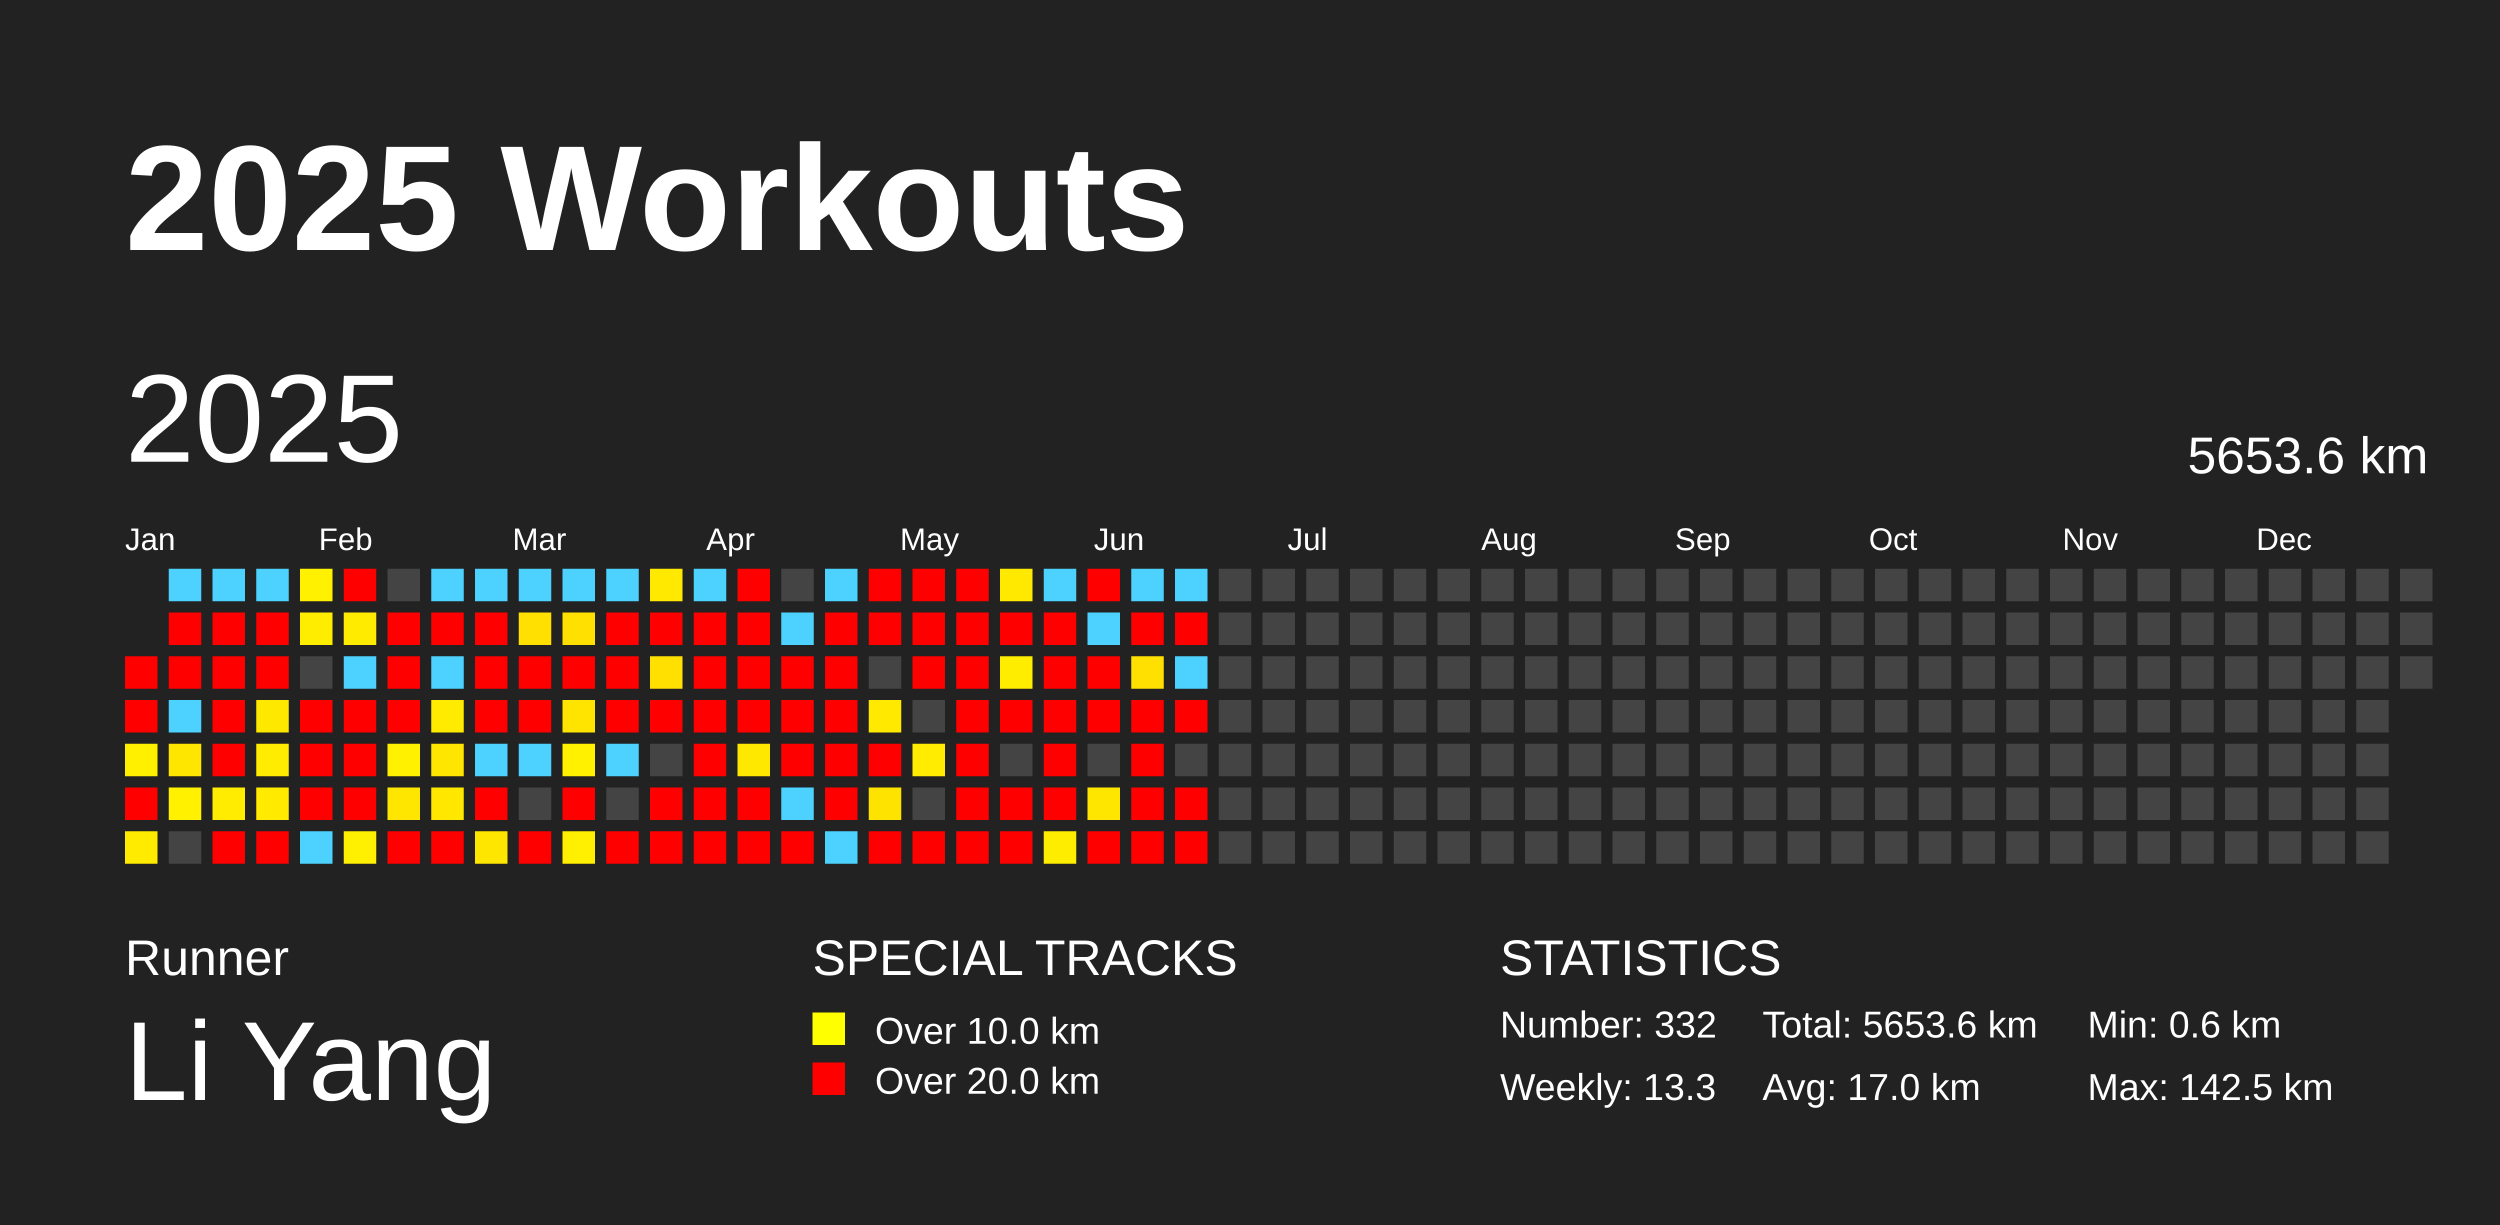
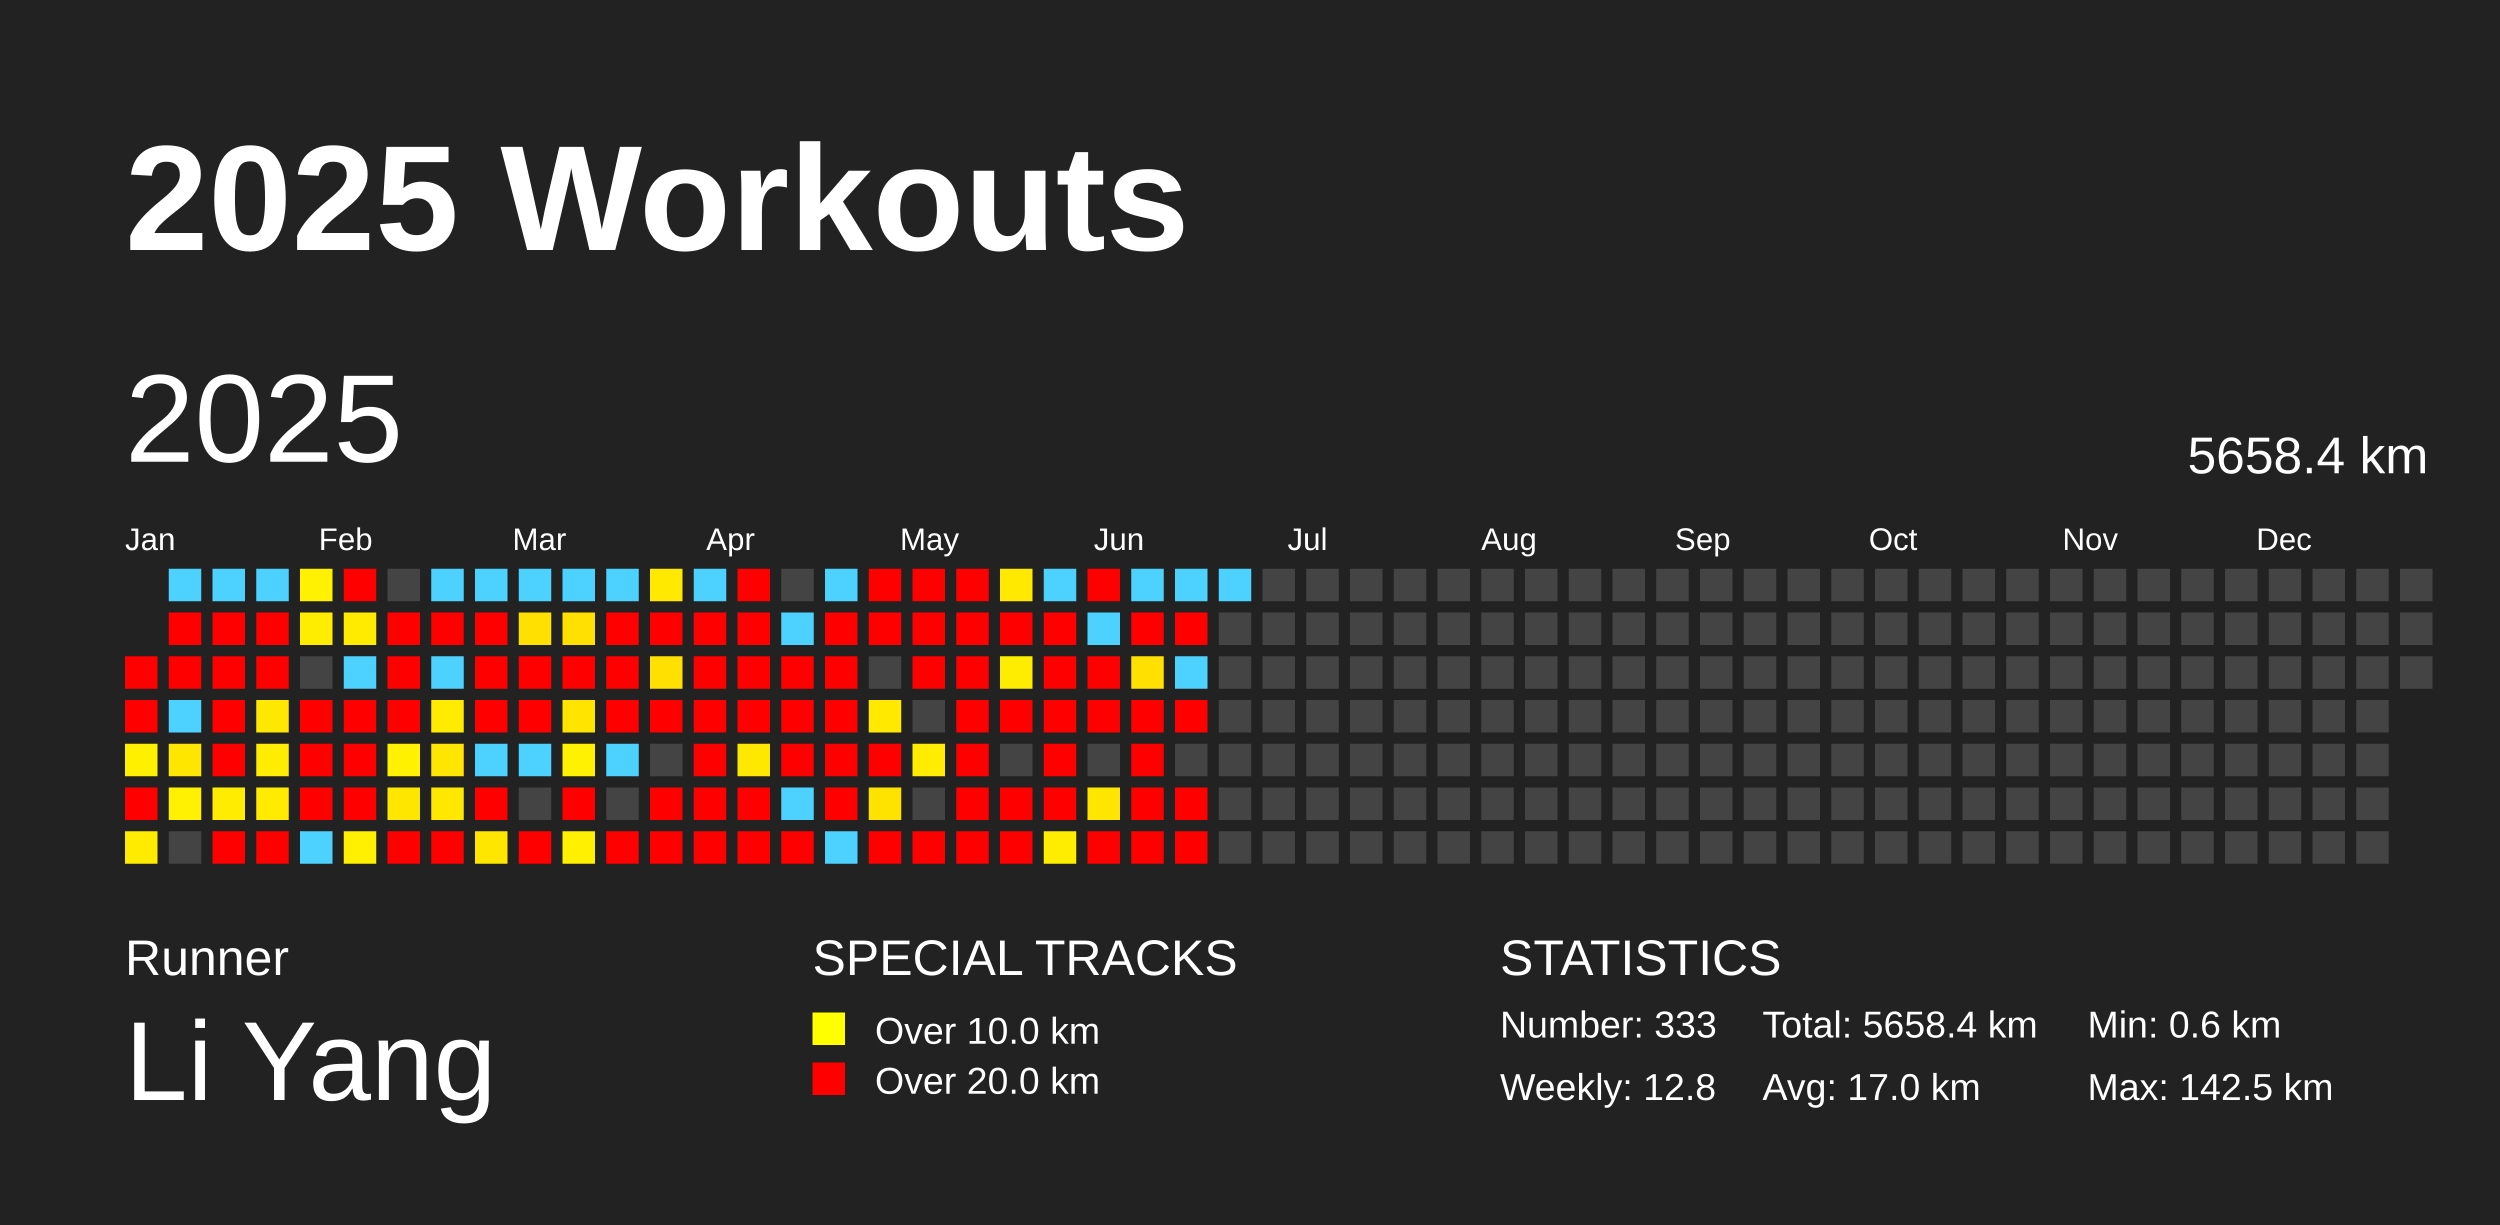
<svg xmlns="http://www.w3.org/2000/svg" baseProfile="full" height="98mm" version="1.1" viewBox="0,0,200,98" width="200mm">
  <defs />
  <rect fill="#222222" height="98" width="200" x="0" y="0" />
  <text fill="#FFFFFF" style="font-size:12px; font-family:Arial; font-weight:bold;" x="10" y="20">2025 Workouts</text>
  <text fill="#FFFFFF" style="font-size:4px; font-family:Arial" x="10" y="78">Runner</text>
  <text fill="#FFFFFF" style="font-size:9px; font-family:Arial" x="10" y="88">Li Yang</text>
  <text fill="#FFFFFF" style="font-size:4px; font-family:Arial" x="65" y="78">SPECIAL TRACKS</text>
  <rect fill="yellow" height="2.6" width="2.6" x="65" y="81" />
  <text fill="#FFFFFF" style="font-size:3px; font-family:Arial" x="70" y="83.5">Over 10.0 km</text>
  <rect fill="red" height="2.6" width="2.6" x="65" y="85" />
  <text fill="#FFFFFF" style="font-size:3px; font-family:Arial" x="70" y="87.5">Over 20.0 km</text>
  <text fill="#FFFFFF" style="font-size:4px; font-family:Arial" x="120" y="78">STATISTICS</text>
-   <text fill="#FFFFFF" style="font-size:3px; font-family:Arial" x="120" y="83">Number: 332</text>
-   <text fill="#FFFFFF" style="font-size:3px; font-family:Arial" x="120" y="88">Weekly: 13.3</text>
-   <text fill="#FFFFFF" style="font-size:3px; font-family:Arial" x="141" y="83">Total: 5653.6 km</text>
+   <text fill="#FFFFFF" style="font-size:3px; font-family:Arial" x="120" y="83">Number: 333</text>
+   <text fill="#FFFFFF" style="font-size:3px; font-family:Arial" x="120" y="88">Weekly: 12.8</text>
+   <text fill="#FFFFFF" style="font-size:3px; font-family:Arial" x="141" y="83">Total: 5658.4 km</text>
  <text fill="#FFFFFF" style="font-size:3px; font-family:Arial" x="141" y="88">Avg: 17.0 km</text>
  <text fill="#FFFFFF" style="font-size:3px; font-family:Arial" x="167" y="83">Min: 0.6 km</text>
  <text fill="#FFFFFF" style="font-size:3px; font-family:Arial" x="167" y="88">Max: 142.5 km</text>
  <text dominant-baseline="hanging" fill="#FFFFFF" style="font-size:10.0px; font-family:Arial;" x="10" y="30">2025</text>
-   <text dominant-baseline="hanging" fill="#FFFFFF" style="font-size:4.125px; font-family:Arial;" x="175" y="35">5653.6 km</text>
+   <text dominant-baseline="hanging" fill="#FFFFFF" style="font-size:4.125px; font-family:Arial;" x="175" y="35">5658.4 km</text>
  <text fill="#FFFFFF" style="font-size:2.5px; font-family:Arial" x="10.0" y="44">Jan</text>
  <text fill="#FFFFFF" style="font-size:2.5px; font-family:Arial" x="25.5" y="44">Feb</text>
  <text fill="#FFFFFF" style="font-size:2.5px; font-family:Arial" x="41.0" y="44">Mar</text>
  <text fill="#FFFFFF" style="font-size:2.5px; font-family:Arial" x="56.5" y="44">Apr</text>
  <text fill="#FFFFFF" style="font-size:2.5px; font-family:Arial" x="72.0" y="44">May</text>
  <text fill="#FFFFFF" style="font-size:2.5px; font-family:Arial" x="87.5" y="44">Jun</text>
  <text fill="#FFFFFF" style="font-size:2.5px; font-family:Arial" x="103.0" y="44">Jul</text>
  <text fill="#FFFFFF" style="font-size:2.5px; font-family:Arial" x="118.5" y="44">Aug</text>
  <text fill="#FFFFFF" style="font-size:2.5px; font-family:Arial" x="134.0" y="44">Sep</text>
  <text fill="#FFFFFF" style="font-size:2.5px; font-family:Arial" x="149.5" y="44">Oct</text>
  <text fill="#FFFFFF" style="font-size:2.5px; font-family:Arial" x="165.0" y="44">Nov</text>
  <text fill="#FFFFFF" style="font-size:2.5px; font-family:Arial" x="180.5" y="44">Dec</text>
  <rect fill="red" height="2.6" width="2.6" x="10.0" y="52.5" />
  <rect fill="red" height="2.6" width="2.6" x="10.0" y="56.0" />
  <rect fill="#fff000" height="2.6" width="2.6" x="10.0" y="59.5" />
  <rect fill="red" height="2.6" width="2.6" x="10.0" y="63.0" />
  <rect fill="#ffeb00" height="2.6" width="2.6" x="10.0" y="66.5" />
  <rect fill="#4dd2ff" height="2.6" width="2.6" x="13.5" y="45.5" />
  <rect fill="red" height="2.6" width="2.6" x="13.5" y="49.0" />
  <rect fill="red" height="2.6" width="2.6" x="13.5" y="52.5" />
  <rect fill="#4dd2ff" height="2.6" width="2.6" x="13.5" y="56.0" />
  <rect fill="#ffe600" height="2.6" width="2.6" x="13.5" y="59.5" />
  <rect fill="#fff100" height="2.6" width="2.6" x="13.5" y="63.0" />
  <rect fill="#444444" height="2.6" width="2.6" x="13.5" y="66.5" />
  <rect fill="#4dd2ff" height="2.6" width="2.6" x="17.0" y="45.5" />
  <rect fill="red" height="2.6" width="2.6" x="17.0" y="49.0" />
  <rect fill="red" height="2.6" width="2.6" x="17.0" y="52.5" />
  <rect fill="red" height="2.6" width="2.6" x="17.0" y="56.0" />
  <rect fill="red" height="2.6" width="2.6" x="17.0" y="59.5" />
  <rect fill="#ffec00" height="2.6" width="2.6" x="17.0" y="63.0" />
  <rect fill="red" height="2.6" width="2.6" x="17.0" y="66.5" />
  <rect fill="#4dd2ff" height="2.6" width="2.6" x="20.5" y="45.5" />
  <rect fill="red" height="2.6" width="2.6" x="20.5" y="49.0" />
  <rect fill="red" height="2.6" width="2.6" x="20.5" y="52.5" />
  <rect fill="#ffe800" height="2.6" width="2.6" x="20.5" y="56.0" />
  <rect fill="#ffec00" height="2.6" width="2.6" x="20.5" y="59.5" />
  <rect fill="#ffea00" height="2.6" width="2.6" x="20.5" y="63.0" />
  <rect fill="red" height="2.6" width="2.6" x="20.5" y="66.5" />
  <rect fill="#fff100" height="2.6" width="2.6" x="24.0" y="45.5" />
  <rect fill="#ffed00" height="2.6" width="2.6" x="24.0" y="49.0" />
  <rect fill="#444444" height="2.6" width="2.6" x="24.0" y="52.5" />
  <rect fill="red" height="2.6" width="2.6" x="24.0" y="56.0" />
  <rect fill="red" height="2.6" width="2.6" x="24.0" y="59.5" />
  <rect fill="red" height="2.6" width="2.6" x="24.0" y="63.0" />
  <rect fill="#4dd2ff" height="2.6" width="2.6" x="24.0" y="66.5" />
  <rect fill="red" height="2.6" width="2.6" x="27.5" y="45.5" />
  <rect fill="#ffeb00" height="2.6" width="2.6" x="27.5" y="49.0" />
  <rect fill="#4dd2ff" height="2.6" width="2.6" x="27.5" y="52.5" />
  <rect fill="red" height="2.6" width="2.6" x="27.5" y="56.0" />
  <rect fill="red" height="2.6" width="2.6" x="27.5" y="59.5" />
  <rect fill="red" height="2.6" width="2.6" x="27.5" y="63.0" />
  <rect fill="#ffef00" height="2.6" width="2.6" x="27.5" y="66.5" />
  <rect fill="#444444" height="2.6" width="2.6" x="31.0" y="45.5" />
  <rect fill="red" height="2.6" width="2.6" x="31.0" y="49.0" />
  <rect fill="red" height="2.6" width="2.6" x="31.0" y="52.5" />
  <rect fill="red" height="2.6" width="2.6" x="31.0" y="56.0" />
  <rect fill="#fff100" height="2.6" width="2.6" x="31.0" y="59.5" />
  <rect fill="#ffe600" height="2.6" width="2.6" x="31.0" y="63.0" />
  <rect fill="red" height="2.6" width="2.6" x="31.0" y="66.5" />
  <rect fill="#4dd2ff" height="2.6" width="2.6" x="34.5" y="45.5" />
  <rect fill="red" height="2.6" width="2.6" x="34.5" y="49.0" />
  <rect fill="#4dd2ff" height="2.6" width="2.6" x="34.5" y="52.5" />
  <rect fill="#ffeb00" height="2.6" width="2.6" x="34.5" y="56.0" />
  <rect fill="#ffe600" height="2.6" width="2.6" x="34.5" y="59.5" />
  <rect fill="#ffe700" height="2.6" width="2.6" x="34.5" y="63.0" />
  <rect fill="red" height="2.6" width="2.6" x="34.5" y="66.5" />
  <rect fill="#4dd2ff" height="2.6" width="2.6" x="38.0" y="45.5" />
  <rect fill="red" height="2.6" width="2.6" x="38.0" y="49.0" />
  <rect fill="red" height="2.6" width="2.6" x="38.0" y="52.5" />
  <rect fill="red" height="2.6" width="2.6" x="38.0" y="56.0" />
  <rect fill="#4dd2ff" height="2.6" width="2.6" x="38.0" y="59.5" />
  <rect fill="red" height="2.6" width="2.6" x="38.0" y="63.0" />
  <rect fill="#ffe600" height="2.6" width="2.6" x="38.0" y="66.5" />
  <rect fill="#4dd2ff" height="2.6" width="2.6" x="41.5" y="45.5" />
  <rect fill="#ffe000" height="2.6" width="2.6" x="41.5" y="49.0" />
  <rect fill="red" height="2.6" width="2.6" x="41.5" y="52.5" />
  <rect fill="red" height="2.6" width="2.6" x="41.5" y="56.0" />
  <rect fill="#4dd2ff" height="2.6" width="2.6" x="41.5" y="59.5" />
  <rect fill="#444444" height="2.6" width="2.6" x="41.5" y="63.0" />
  <rect fill="red" height="2.6" width="2.6" x="41.5" y="66.5" />
  <rect fill="#4dd2ff" height="2.6" width="2.6" x="45.0" y="45.5" />
  <rect fill="#ffe000" height="2.6" width="2.6" x="45.0" y="49.0" />
  <rect fill="red" height="2.6" width="2.6" x="45.0" y="52.5" />
  <rect fill="#ffe400" height="2.6" width="2.6" x="45.0" y="56.0" />
  <rect fill="#fff100" height="2.6" width="2.6" x="45.0" y="59.5" />
  <rect fill="red" height="2.6" width="2.6" x="45.0" y="63.0" />
  <rect fill="#ffef00" height="2.6" width="2.6" x="45.0" y="66.5" />
  <rect fill="#4dd2ff" height="2.6" width="2.6" x="48.5" y="45.5" />
  <rect fill="red" height="2.6" width="2.6" x="48.5" y="49.0" />
  <rect fill="red" height="2.6" width="2.6" x="48.5" y="52.5" />
  <rect fill="red" height="2.6" width="2.6" x="48.5" y="56.0" />
  <rect fill="#4dd2ff" height="2.6" width="2.6" x="48.5" y="59.5" />
  <rect fill="#444444" height="2.6" width="2.6" x="48.5" y="63.0" />
  <rect fill="red" height="2.6" width="2.6" x="48.5" y="66.5" />
  <rect fill="#ffe900" height="2.6" width="2.6" x="52.0" y="45.5" />
  <rect fill="red" height="2.6" width="2.6" x="52.0" y="49.0" />
  <rect fill="#ffe000" height="2.6" width="2.6" x="52.0" y="52.5" />
  <rect fill="red" height="2.6" width="2.6" x="52.0" y="56.0" />
  <rect fill="#444444" height="2.6" width="2.6" x="52.0" y="59.5" />
  <rect fill="red" height="2.6" width="2.6" x="52.0" y="63.0" />
  <rect fill="red" height="2.6" width="2.6" x="52.0" y="66.5" />
  <rect fill="#4dd2ff" height="2.6" width="2.6" x="55.5" y="45.5" />
  <rect fill="red" height="2.6" width="2.6" x="55.5" y="49.0" />
  <rect fill="red" height="2.6" width="2.6" x="55.5" y="52.5" />
  <rect fill="red" height="2.6" width="2.6" x="55.5" y="56.0" />
  <rect fill="red" height="2.6" width="2.6" x="55.5" y="59.5" />
  <rect fill="red" height="2.6" width="2.6" x="55.5" y="63.0" />
  <rect fill="red" height="2.6" width="2.6" x="55.5" y="66.5" />
  <rect fill="red" height="2.6" width="2.6" x="59.0" y="45.5" />
  <rect fill="red" height="2.6" width="2.6" x="59.0" y="49.0" />
  <rect fill="red" height="2.6" width="2.6" x="59.0" y="52.5" />
  <rect fill="red" height="2.6" width="2.6" x="59.0" y="56.0" />
  <rect fill="#ffe800" height="2.6" width="2.6" x="59.0" y="59.5" />
  <rect fill="red" height="2.6" width="2.6" x="59.0" y="63.0" />
  <rect fill="red" height="2.6" width="2.6" x="59.0" y="66.5" />
  <rect fill="#444444" height="2.6" width="2.6" x="62.5" y="45.5" />
  <rect fill="#4dd2ff" height="2.6" width="2.6" x="62.5" y="49.0" />
  <rect fill="red" height="2.6" width="2.6" x="62.5" y="52.5" />
  <rect fill="red" height="2.6" width="2.6" x="62.5" y="56.0" />
  <rect fill="red" height="2.6" width="2.6" x="62.5" y="59.5" />
  <rect fill="#4dd2ff" height="2.6" width="2.6" x="62.5" y="63.0" />
  <rect fill="red" height="2.6" width="2.6" x="62.5" y="66.5" />
  <rect fill="#4dd2ff" height="2.6" width="2.6" x="66.0" y="45.5" />
  <rect fill="red" height="2.6" width="2.6" x="66.0" y="49.0" />
  <rect fill="red" height="2.6" width="2.6" x="66.0" y="52.5" />
  <rect fill="red" height="2.6" width="2.6" x="66.0" y="56.0" />
  <rect fill="red" height="2.6" width="2.6" x="66.0" y="59.5" />
  <rect fill="red" height="2.6" width="2.6" x="66.0" y="63.0" />
  <rect fill="#4dd2ff" height="2.6" width="2.6" x="66.0" y="66.5" />
  <rect fill="red" height="2.6" width="2.6" x="69.5" y="45.5" />
  <rect fill="red" height="2.6" width="2.6" x="69.5" y="49.0" />
  <rect fill="#444444" height="2.6" width="2.6" x="69.5" y="52.5" />
  <rect fill="#ffe900" height="2.6" width="2.6" x="69.5" y="56.0" />
  <rect fill="red" height="2.6" width="2.6" x="69.5" y="59.5" />
  <rect fill="#ffe300" height="2.6" width="2.6" x="69.5" y="63.0" />
  <rect fill="red" height="2.6" width="2.6" x="69.5" y="66.5" />
  <rect fill="red" height="2.6" width="2.6" x="73.0" y="45.5" />
  <rect fill="red" height="2.6" width="2.6" x="73.0" y="49.0" />
  <rect fill="red" height="2.6" width="2.6" x="73.0" y="52.5" />
  <rect fill="#444444" height="2.6" width="2.6" x="73.0" y="56.0" />
  <rect fill="#ffec00" height="2.6" width="2.6" x="73.0" y="59.5" />
  <rect fill="#444444" height="2.6" width="2.6" x="73.0" y="63.0" />
  <rect fill="red" height="2.6" width="2.6" x="73.0" y="66.5" />
  <rect fill="red" height="2.6" width="2.6" x="76.5" y="45.5" />
  <rect fill="red" height="2.6" width="2.6" x="76.5" y="49.0" />
  <rect fill="red" height="2.6" width="2.6" x="76.5" y="52.5" />
  <rect fill="red" height="2.6" width="2.6" x="76.5" y="56.0" />
  <rect fill="red" height="2.6" width="2.6" x="76.5" y="59.5" />
  <rect fill="red" height="2.6" width="2.6" x="76.5" y="63.0" />
  <rect fill="red" height="2.6" width="2.6" x="76.5" y="66.5" />
  <rect fill="#ffe900" height="2.6" width="2.6" x="80.0" y="45.5" />
  <rect fill="red" height="2.6" width="2.6" x="80.0" y="49.0" />
  <rect fill="#ffed00" height="2.6" width="2.6" x="80.0" y="52.5" />
  <rect fill="red" height="2.6" width="2.6" x="80.0" y="56.0" />
  <rect fill="#444444" height="2.6" width="2.6" x="80.0" y="59.5" />
  <rect fill="red" height="2.6" width="2.6" x="80.0" y="63.0" />
  <rect fill="red" height="2.6" width="2.6" x="80.0" y="66.5" />
  <rect fill="#4dd2ff" height="2.6" width="2.6" x="83.5" y="45.5" />
  <rect fill="red" height="2.6" width="2.6" x="83.5" y="49.0" />
  <rect fill="red" height="2.6" width="2.6" x="83.5" y="52.5" />
  <rect fill="red" height="2.6" width="2.6" x="83.5" y="56.0" />
  <rect fill="red" height="2.6" width="2.6" x="83.5" y="59.5" />
  <rect fill="red" height="2.6" width="2.6" x="83.5" y="63.0" />
  <rect fill="#ffed00" height="2.6" width="2.6" x="83.5" y="66.5" />
  <rect fill="red" height="2.6" width="2.6" x="87.0" y="45.5" />
  <rect fill="#4dd2ff" height="2.6" width="2.6" x="87.0" y="49.0" />
  <rect fill="red" height="2.6" width="2.6" x="87.0" y="52.5" />
  <rect fill="red" height="2.6" width="2.6" x="87.0" y="56.0" />
  <rect fill="#444444" height="2.6" width="2.6" x="87.0" y="59.5" />
  <rect fill="#ffe600" height="2.6" width="2.6" x="87.0" y="63.0" />
  <rect fill="red" height="2.6" width="2.6" x="87.0" y="66.5" />
  <rect fill="#4dd2ff" height="2.6" width="2.6" x="90.5" y="45.5" />
  <rect fill="red" height="2.6" width="2.6" x="90.5" y="49.0" />
  <rect fill="#ffe000" height="2.6" width="2.6" x="90.5" y="52.5" />
  <rect fill="red" height="2.6" width="2.6" x="90.5" y="56.0" />
  <rect fill="red" height="2.6" width="2.6" x="90.5" y="59.5" />
  <rect fill="red" height="2.6" width="2.6" x="90.5" y="63.0" />
  <rect fill="red" height="2.6" width="2.6" x="90.5" y="66.5" />
  <rect fill="#4dd2ff" height="2.6" width="2.6" x="94.0" y="45.5" />
  <rect fill="red" height="2.6" width="2.6" x="94.0" y="49.0" />
  <rect fill="#4dd2ff" height="2.6" width="2.6" x="94.0" y="52.5" />
  <rect fill="red" height="2.6" width="2.6" x="94.0" y="56.0" />
  <rect fill="#444444" height="2.6" width="2.6" x="94.0" y="59.5" />
  <rect fill="red" height="2.6" width="2.6" x="94.0" y="63.0" />
  <rect fill="red" height="2.6" width="2.6" x="94.0" y="66.5" />
-   <rect fill="#444444" height="2.6" width="2.6" x="97.5" y="45.5" />
+   <rect fill="#4dd2ff" height="2.6" width="2.6" x="97.5" y="45.5" />
  <rect fill="#444444" height="2.6" width="2.6" x="97.5" y="49.0" />
  <rect fill="#444444" height="2.6" width="2.6" x="97.5" y="52.5" />
  <rect fill="#444444" height="2.6" width="2.6" x="97.5" y="56.0" />
  <rect fill="#444444" height="2.6" width="2.6" x="97.5" y="59.5" />
  <rect fill="#444444" height="2.6" width="2.6" x="97.5" y="63.0" />
  <rect fill="#444444" height="2.6" width="2.6" x="97.5" y="66.5" />
  <rect fill="#444444" height="2.6" width="2.6" x="101.0" y="45.5" />
  <rect fill="#444444" height="2.6" width="2.6" x="101.0" y="49.0" />
  <rect fill="#444444" height="2.6" width="2.6" x="101.0" y="52.5" />
  <rect fill="#444444" height="2.6" width="2.6" x="101.0" y="56.0" />
  <rect fill="#444444" height="2.6" width="2.6" x="101.0" y="59.5" />
  <rect fill="#444444" height="2.6" width="2.6" x="101.0" y="63.0" />
  <rect fill="#444444" height="2.6" width="2.6" x="101.0" y="66.5" />
  <rect fill="#444444" height="2.6" width="2.6" x="104.5" y="45.5" />
  <rect fill="#444444" height="2.6" width="2.6" x="104.5" y="49.0" />
  <rect fill="#444444" height="2.6" width="2.6" x="104.5" y="52.5" />
  <rect fill="#444444" height="2.6" width="2.6" x="104.5" y="56.0" />
  <rect fill="#444444" height="2.6" width="2.6" x="104.5" y="59.5" />
  <rect fill="#444444" height="2.6" width="2.6" x="104.5" y="63.0" />
  <rect fill="#444444" height="2.6" width="2.6" x="104.5" y="66.5" />
  <rect fill="#444444" height="2.6" width="2.6" x="108.0" y="45.5" />
  <rect fill="#444444" height="2.6" width="2.6" x="108.0" y="49.0" />
  <rect fill="#444444" height="2.6" width="2.6" x="108.0" y="52.5" />
  <rect fill="#444444" height="2.6" width="2.6" x="108.0" y="56.0" />
  <rect fill="#444444" height="2.6" width="2.6" x="108.0" y="59.5" />
  <rect fill="#444444" height="2.6" width="2.6" x="108.0" y="63.0" />
  <rect fill="#444444" height="2.6" width="2.6" x="108.0" y="66.5" />
  <rect fill="#444444" height="2.6" width="2.6" x="111.5" y="45.5" />
  <rect fill="#444444" height="2.6" width="2.6" x="111.5" y="49.0" />
  <rect fill="#444444" height="2.6" width="2.6" x="111.5" y="52.5" />
  <rect fill="#444444" height="2.6" width="2.6" x="111.5" y="56.0" />
  <rect fill="#444444" height="2.6" width="2.6" x="111.5" y="59.5" />
  <rect fill="#444444" height="2.6" width="2.6" x="111.5" y="63.0" />
  <rect fill="#444444" height="2.6" width="2.6" x="111.5" y="66.5" />
  <rect fill="#444444" height="2.6" width="2.6" x="115.0" y="45.5" />
  <rect fill="#444444" height="2.6" width="2.6" x="115.0" y="49.0" />
  <rect fill="#444444" height="2.6" width="2.6" x="115.0" y="52.5" />
  <rect fill="#444444" height="2.6" width="2.6" x="115.0" y="56.0" />
  <rect fill="#444444" height="2.6" width="2.6" x="115.0" y="59.5" />
  <rect fill="#444444" height="2.6" width="2.6" x="115.0" y="63.0" />
  <rect fill="#444444" height="2.6" width="2.6" x="115.0" y="66.5" />
  <rect fill="#444444" height="2.6" width="2.6" x="118.5" y="45.5" />
  <rect fill="#444444" height="2.6" width="2.6" x="118.5" y="49.0" />
  <rect fill="#444444" height="2.6" width="2.6" x="118.5" y="52.5" />
  <rect fill="#444444" height="2.6" width="2.6" x="118.5" y="56.0" />
  <rect fill="#444444" height="2.6" width="2.6" x="118.5" y="59.5" />
  <rect fill="#444444" height="2.6" width="2.6" x="118.5" y="63.0" />
  <rect fill="#444444" height="2.6" width="2.6" x="118.5" y="66.5" />
  <rect fill="#444444" height="2.6" width="2.6" x="122.0" y="45.5" />
  <rect fill="#444444" height="2.6" width="2.6" x="122.0" y="49.0" />
  <rect fill="#444444" height="2.6" width="2.6" x="122.0" y="52.5" />
  <rect fill="#444444" height="2.6" width="2.6" x="122.0" y="56.0" />
  <rect fill="#444444" height="2.6" width="2.6" x="122.0" y="59.5" />
  <rect fill="#444444" height="2.6" width="2.6" x="122.0" y="63.0" />
  <rect fill="#444444" height="2.6" width="2.6" x="122.0" y="66.5" />
  <rect fill="#444444" height="2.6" width="2.6" x="125.5" y="45.5" />
  <rect fill="#444444" height="2.6" width="2.6" x="125.5" y="49.0" />
  <rect fill="#444444" height="2.6" width="2.6" x="125.5" y="52.5" />
  <rect fill="#444444" height="2.6" width="2.6" x="125.5" y="56.0" />
  <rect fill="#444444" height="2.6" width="2.6" x="125.5" y="59.5" />
  <rect fill="#444444" height="2.6" width="2.6" x="125.5" y="63.0" />
  <rect fill="#444444" height="2.6" width="2.6" x="125.5" y="66.5" />
  <rect fill="#444444" height="2.6" width="2.6" x="129.0" y="45.5" />
  <rect fill="#444444" height="2.6" width="2.6" x="129.0" y="49.0" />
  <rect fill="#444444" height="2.6" width="2.6" x="129.0" y="52.5" />
  <rect fill="#444444" height="2.6" width="2.6" x="129.0" y="56.0" />
  <rect fill="#444444" height="2.6" width="2.6" x="129.0" y="59.5" />
  <rect fill="#444444" height="2.6" width="2.6" x="129.0" y="63.0" />
  <rect fill="#444444" height="2.6" width="2.6" x="129.0" y="66.5" />
  <rect fill="#444444" height="2.6" width="2.6" x="132.5" y="45.5" />
  <rect fill="#444444" height="2.6" width="2.6" x="132.5" y="49.0" />
  <rect fill="#444444" height="2.6" width="2.6" x="132.5" y="52.5" />
  <rect fill="#444444" height="2.6" width="2.6" x="132.5" y="56.0" />
  <rect fill="#444444" height="2.6" width="2.6" x="132.5" y="59.5" />
  <rect fill="#444444" height="2.6" width="2.6" x="132.5" y="63.0" />
  <rect fill="#444444" height="2.6" width="2.6" x="132.5" y="66.5" />
  <rect fill="#444444" height="2.6" width="2.6" x="136.0" y="45.5" />
  <rect fill="#444444" height="2.6" width="2.6" x="136.0" y="49.0" />
  <rect fill="#444444" height="2.6" width="2.6" x="136.0" y="52.5" />
  <rect fill="#444444" height="2.6" width="2.6" x="136.0" y="56.0" />
  <rect fill="#444444" height="2.6" width="2.6" x="136.0" y="59.5" />
  <rect fill="#444444" height="2.6" width="2.6" x="136.0" y="63.0" />
  <rect fill="#444444" height="2.6" width="2.6" x="136.0" y="66.5" />
  <rect fill="#444444" height="2.6" width="2.6" x="139.5" y="45.5" />
  <rect fill="#444444" height="2.6" width="2.6" x="139.5" y="49.0" />
  <rect fill="#444444" height="2.6" width="2.6" x="139.5" y="52.5" />
  <rect fill="#444444" height="2.6" width="2.6" x="139.5" y="56.0" />
  <rect fill="#444444" height="2.6" width="2.6" x="139.5" y="59.5" />
  <rect fill="#444444" height="2.6" width="2.6" x="139.5" y="63.0" />
  <rect fill="#444444" height="2.6" width="2.6" x="139.5" y="66.5" />
  <rect fill="#444444" height="2.6" width="2.6" x="143.0" y="45.5" />
  <rect fill="#444444" height="2.6" width="2.6" x="143.0" y="49.0" />
  <rect fill="#444444" height="2.6" width="2.6" x="143.0" y="52.5" />
  <rect fill="#444444" height="2.6" width="2.6" x="143.0" y="56.0" />
  <rect fill="#444444" height="2.6" width="2.6" x="143.0" y="59.5" />
  <rect fill="#444444" height="2.6" width="2.6" x="143.0" y="63.0" />
  <rect fill="#444444" height="2.6" width="2.6" x="143.0" y="66.5" />
  <rect fill="#444444" height="2.6" width="2.6" x="146.5" y="45.5" />
  <rect fill="#444444" height="2.6" width="2.6" x="146.5" y="49.0" />
  <rect fill="#444444" height="2.6" width="2.6" x="146.5" y="52.5" />
  <rect fill="#444444" height="2.6" width="2.6" x="146.5" y="56.0" />
  <rect fill="#444444" height="2.6" width="2.6" x="146.5" y="59.5" />
  <rect fill="#444444" height="2.6" width="2.6" x="146.5" y="63.0" />
  <rect fill="#444444" height="2.6" width="2.6" x="146.5" y="66.5" />
  <rect fill="#444444" height="2.6" width="2.6" x="150.0" y="45.5" />
  <rect fill="#444444" height="2.6" width="2.6" x="150.0" y="49.0" />
  <rect fill="#444444" height="2.6" width="2.6" x="150.0" y="52.5" />
  <rect fill="#444444" height="2.6" width="2.6" x="150.0" y="56.0" />
  <rect fill="#444444" height="2.6" width="2.6" x="150.0" y="59.5" />
  <rect fill="#444444" height="2.6" width="2.6" x="150.0" y="63.0" />
  <rect fill="#444444" height="2.6" width="2.6" x="150.0" y="66.5" />
  <rect fill="#444444" height="2.6" width="2.6" x="153.5" y="45.5" />
  <rect fill="#444444" height="2.6" width="2.6" x="153.5" y="49.0" />
  <rect fill="#444444" height="2.6" width="2.6" x="153.5" y="52.5" />
  <rect fill="#444444" height="2.6" width="2.6" x="153.5" y="56.0" />
  <rect fill="#444444" height="2.6" width="2.6" x="153.5" y="59.5" />
  <rect fill="#444444" height="2.6" width="2.6" x="153.5" y="63.0" />
  <rect fill="#444444" height="2.6" width="2.6" x="153.5" y="66.5" />
  <rect fill="#444444" height="2.6" width="2.6" x="157.0" y="45.5" />
  <rect fill="#444444" height="2.6" width="2.6" x="157.0" y="49.0" />
  <rect fill="#444444" height="2.6" width="2.6" x="157.0" y="52.5" />
  <rect fill="#444444" height="2.6" width="2.6" x="157.0" y="56.0" />
  <rect fill="#444444" height="2.6" width="2.6" x="157.0" y="59.5" />
  <rect fill="#444444" height="2.6" width="2.6" x="157.0" y="63.0" />
  <rect fill="#444444" height="2.6" width="2.6" x="157.0" y="66.5" />
  <rect fill="#444444" height="2.6" width="2.6" x="160.5" y="45.5" />
  <rect fill="#444444" height="2.6" width="2.6" x="160.5" y="49.0" />
  <rect fill="#444444" height="2.6" width="2.6" x="160.5" y="52.5" />
  <rect fill="#444444" height="2.6" width="2.6" x="160.5" y="56.0" />
  <rect fill="#444444" height="2.6" width="2.6" x="160.5" y="59.5" />
  <rect fill="#444444" height="2.6" width="2.6" x="160.5" y="63.0" />
  <rect fill="#444444" height="2.6" width="2.6" x="160.5" y="66.5" />
  <rect fill="#444444" height="2.6" width="2.6" x="164.0" y="45.5" />
  <rect fill="#444444" height="2.6" width="2.6" x="164.0" y="49.0" />
  <rect fill="#444444" height="2.6" width="2.6" x="164.0" y="52.5" />
  <rect fill="#444444" height="2.6" width="2.6" x="164.0" y="56.0" />
  <rect fill="#444444" height="2.6" width="2.6" x="164.0" y="59.5" />
  <rect fill="#444444" height="2.6" width="2.6" x="164.0" y="63.0" />
  <rect fill="#444444" height="2.6" width="2.6" x="164.0" y="66.5" />
  <rect fill="#444444" height="2.6" width="2.6" x="167.5" y="45.5" />
  <rect fill="#444444" height="2.6" width="2.6" x="167.5" y="49.0" />
  <rect fill="#444444" height="2.6" width="2.6" x="167.5" y="52.5" />
  <rect fill="#444444" height="2.6" width="2.6" x="167.5" y="56.0" />
  <rect fill="#444444" height="2.6" width="2.6" x="167.5" y="59.5" />
  <rect fill="#444444" height="2.6" width="2.6" x="167.5" y="63.0" />
  <rect fill="#444444" height="2.6" width="2.6" x="167.5" y="66.5" />
  <rect fill="#444444" height="2.6" width="2.6" x="171.0" y="45.5" />
  <rect fill="#444444" height="2.6" width="2.6" x="171.0" y="49.0" />
  <rect fill="#444444" height="2.6" width="2.6" x="171.0" y="52.5" />
  <rect fill="#444444" height="2.6" width="2.6" x="171.0" y="56.0" />
  <rect fill="#444444" height="2.6" width="2.6" x="171.0" y="59.5" />
  <rect fill="#444444" height="2.6" width="2.6" x="171.0" y="63.0" />
  <rect fill="#444444" height="2.6" width="2.6" x="171.0" y="66.5" />
  <rect fill="#444444" height="2.6" width="2.6" x="174.5" y="45.5" />
  <rect fill="#444444" height="2.6" width="2.6" x="174.5" y="49.0" />
  <rect fill="#444444" height="2.6" width="2.6" x="174.5" y="52.5" />
  <rect fill="#444444" height="2.6" width="2.6" x="174.5" y="56.0" />
  <rect fill="#444444" height="2.6" width="2.6" x="174.5" y="59.5" />
  <rect fill="#444444" height="2.6" width="2.6" x="174.5" y="63.0" />
  <rect fill="#444444" height="2.6" width="2.6" x="174.5" y="66.5" />
  <rect fill="#444444" height="2.6" width="2.6" x="178.0" y="45.5" />
  <rect fill="#444444" height="2.6" width="2.6" x="178.0" y="49.0" />
  <rect fill="#444444" height="2.6" width="2.6" x="178.0" y="52.5" />
  <rect fill="#444444" height="2.6" width="2.6" x="178.0" y="56.0" />
  <rect fill="#444444" height="2.6" width="2.6" x="178.0" y="59.5" />
  <rect fill="#444444" height="2.6" width="2.6" x="178.0" y="63.0" />
  <rect fill="#444444" height="2.6" width="2.6" x="178.0" y="66.5" />
  <rect fill="#444444" height="2.6" width="2.6" x="181.5" y="45.5" />
  <rect fill="#444444" height="2.6" width="2.6" x="181.5" y="49.0" />
  <rect fill="#444444" height="2.6" width="2.6" x="181.5" y="52.5" />
  <rect fill="#444444" height="2.6" width="2.6" x="181.5" y="56.0" />
  <rect fill="#444444" height="2.6" width="2.6" x="181.5" y="59.5" />
  <rect fill="#444444" height="2.6" width="2.6" x="181.5" y="63.0" />
  <rect fill="#444444" height="2.6" width="2.6" x="181.5" y="66.5" />
  <rect fill="#444444" height="2.6" width="2.6" x="185.0" y="45.5" />
  <rect fill="#444444" height="2.6" width="2.6" x="185.0" y="49.0" />
  <rect fill="#444444" height="2.6" width="2.6" x="185.0" y="52.5" />
  <rect fill="#444444" height="2.6" width="2.6" x="185.0" y="56.0" />
  <rect fill="#444444" height="2.6" width="2.6" x="185.0" y="59.5" />
  <rect fill="#444444" height="2.6" width="2.6" x="185.0" y="63.0" />
  <rect fill="#444444" height="2.6" width="2.6" x="185.0" y="66.5" />
  <rect fill="#444444" height="2.6" width="2.6" x="188.5" y="45.5" />
  <rect fill="#444444" height="2.6" width="2.6" x="188.5" y="49.0" />
  <rect fill="#444444" height="2.6" width="2.6" x="188.5" y="52.5" />
  <rect fill="#444444" height="2.6" width="2.6" x="188.5" y="56.0" />
  <rect fill="#444444" height="2.6" width="2.6" x="188.5" y="59.5" />
  <rect fill="#444444" height="2.6" width="2.6" x="188.5" y="63.0" />
  <rect fill="#444444" height="2.6" width="2.6" x="188.5" y="66.5" />
  <rect fill="#444444" height="2.6" width="2.6" x="192.0" y="45.5" />
  <rect fill="#444444" height="2.6" width="2.6" x="192.0" y="49.0" />
  <rect fill="#444444" height="2.6" width="2.6" x="192.0" y="52.5" />
</svg>
